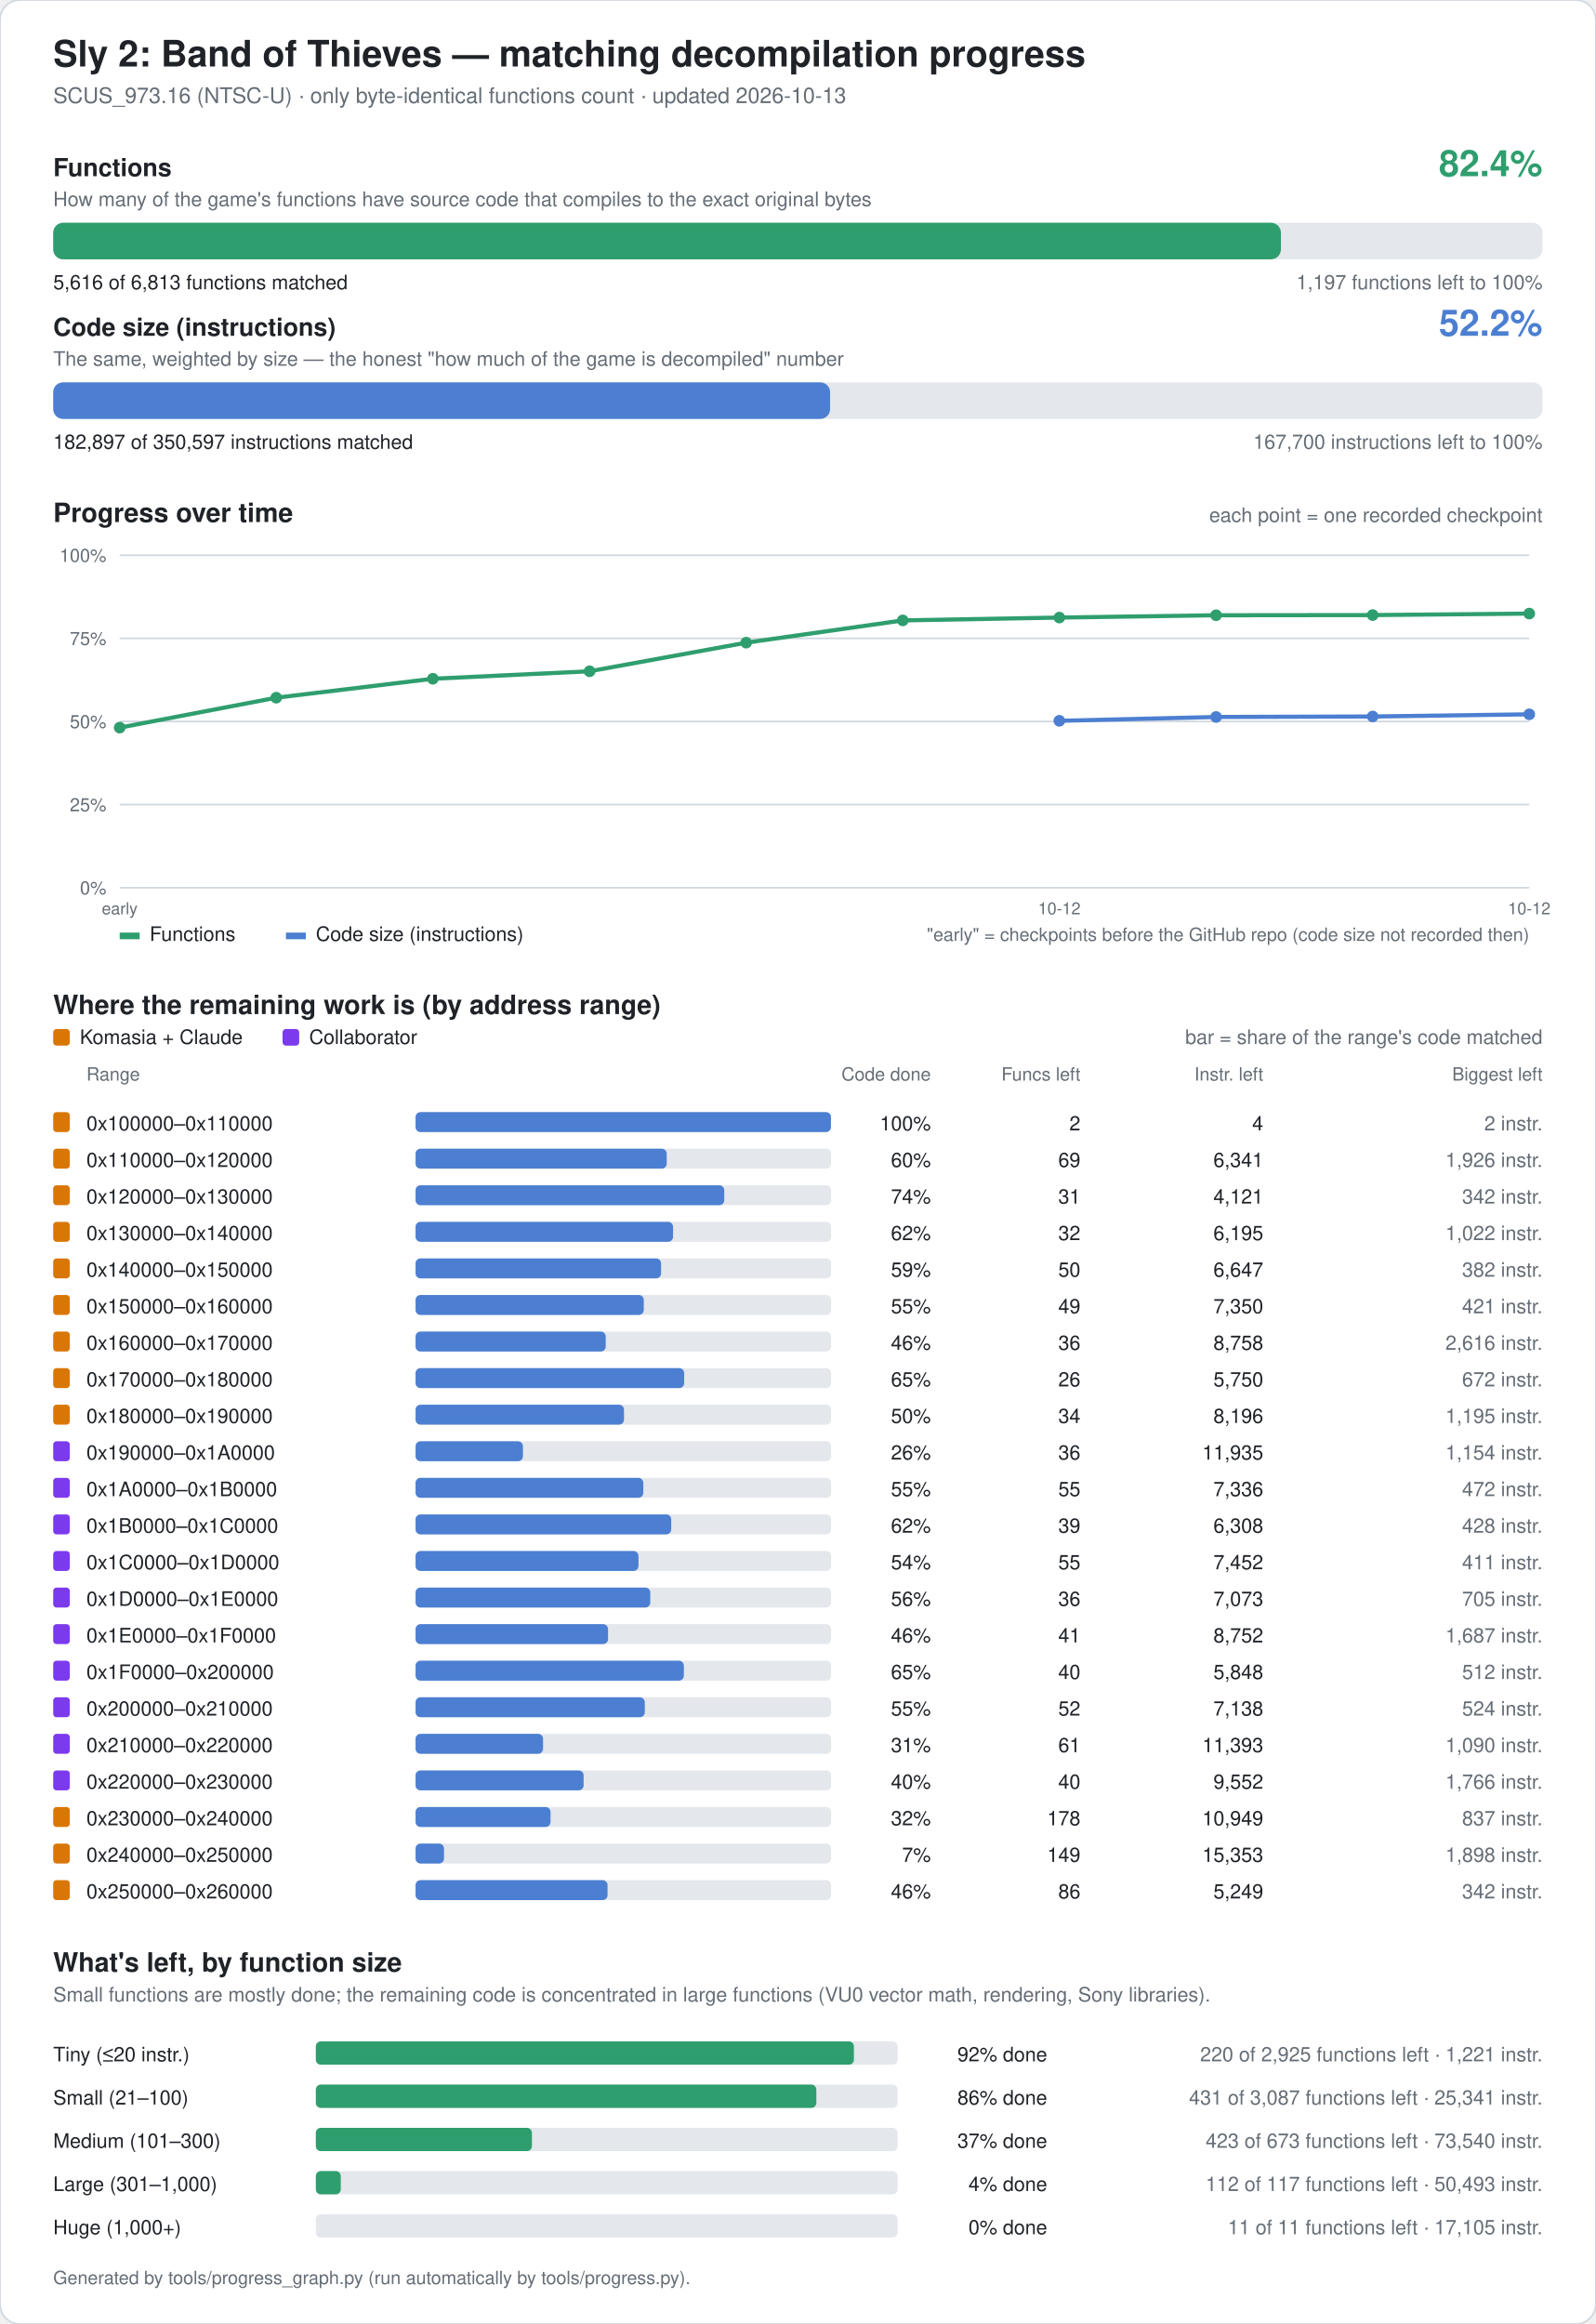
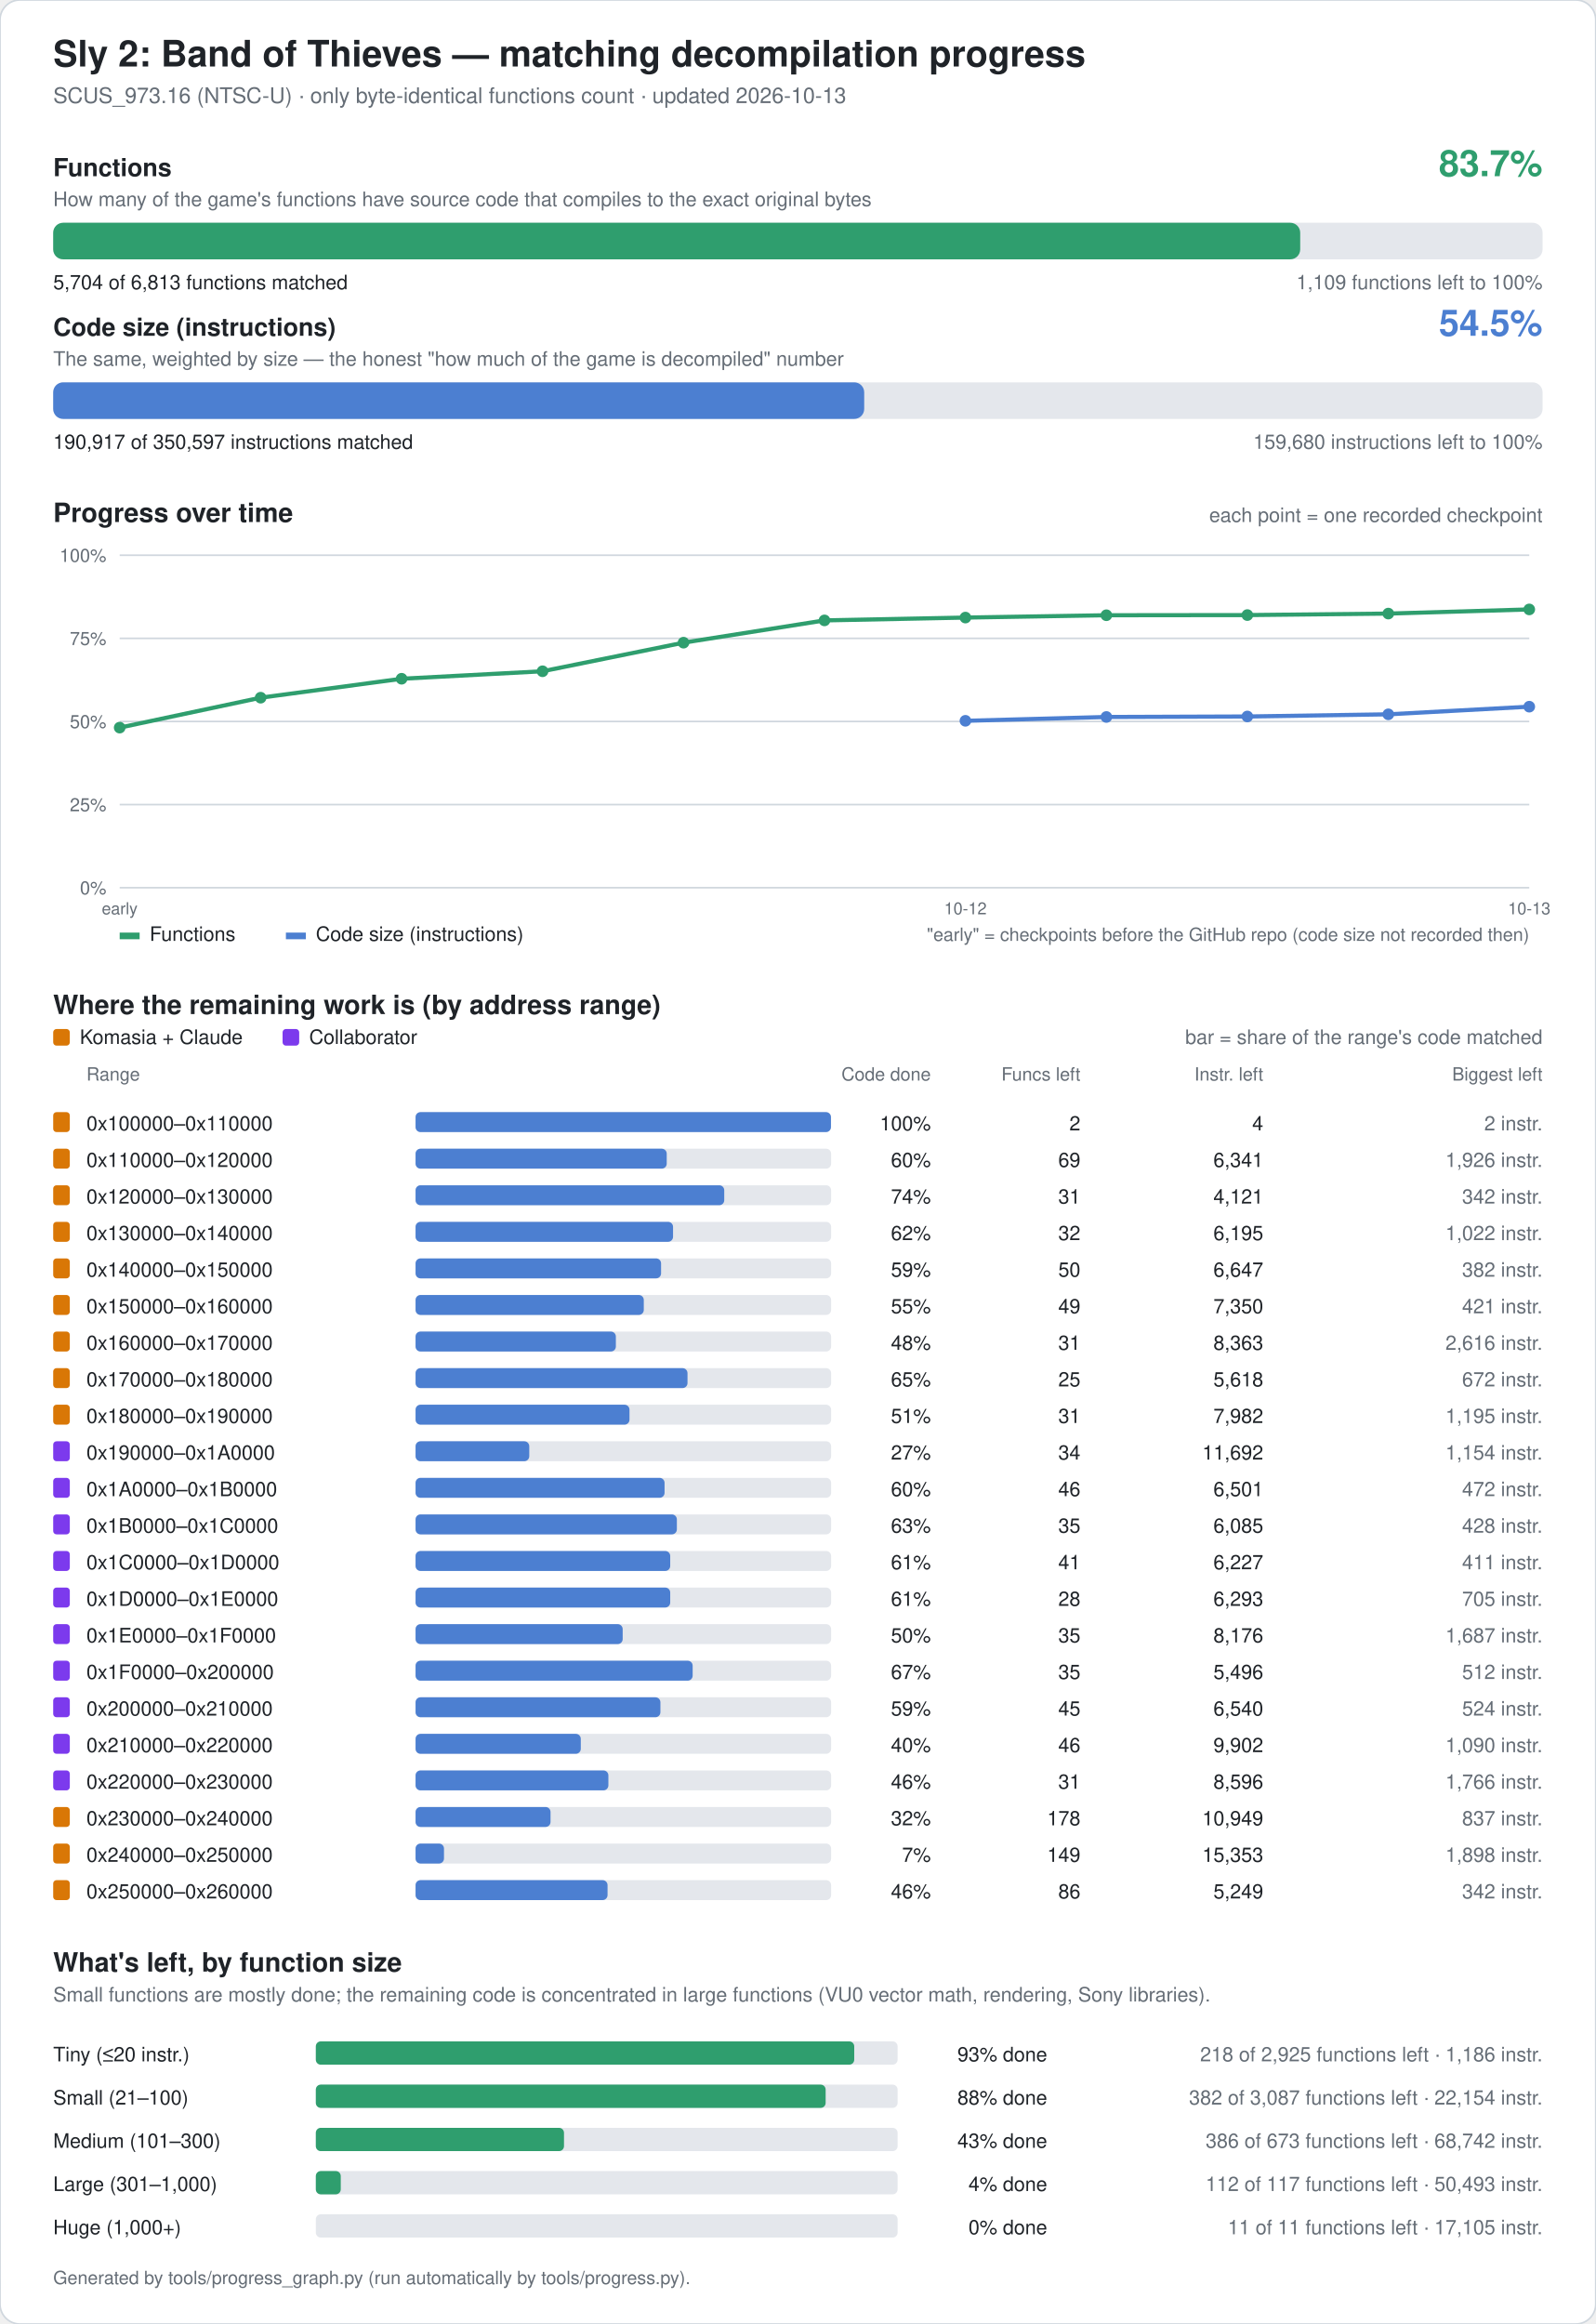
<svg xmlns="http://www.w3.org/2000/svg" width="960" height="1398" viewBox="0 0 960 1398" font-family="-apple-system,BlinkMacSystemFont,Segoe UI,Helvetica,Arial,sans-serif">
  <rect width="960" height="1398" rx="12" fill="#ffffff" stroke="#d0d7de" />
  <text x="32.0" y="40.0" font-size="22" fill="#1f2328" text-anchor="start" font-weight="bold">Sly 2: Band of Thieves — matching decompilation progress</text>
  <text x="32.0" y="62.0" font-size="13" fill="#656d76" text-anchor="start" font-weight="normal">SCUS_973.16 (NTSC-U) · only byte-identical functions count · updated 2026-10-13</text>
  <text x="32.0" y="106.0" font-size="15" fill="#1f2328" text-anchor="start" font-weight="bold">Functions</text>
-   <text x="928.0" y="106.0" font-size="22" fill="#2f9e6e" text-anchor="end" font-weight="bold">82.4%</text>
+   <text x="928.0" y="106.0" font-size="22" fill="#2f9e6e" text-anchor="end" font-weight="bold">83.7%</text>
  <text x="32.0" y="124.0" font-size="12" fill="#656d76" text-anchor="start" font-weight="normal">How many of the game's functions have source code that compiles to the exact original bytes</text>
  <rect x="32" y="134" width="896" height="22" rx="6" fill="#e4e7ec" />
-   <rect x="32" y="134" width="738.6" height="22" rx="6" fill="#2f9e6e" />
-   <text x="32.0" y="174.0" font-size="12" fill="#1f2328" text-anchor="start" font-weight="normal">5,616 of 6,813 functions matched</text>
-   <text x="928.0" y="174.0" font-size="12" fill="#656d76" text-anchor="end" font-weight="normal">1,197 functions left to 100%</text>
+   <rect x="32" y="134" width="750.2" height="22" rx="6" fill="#2f9e6e" />
+   <text x="32.0" y="174.0" font-size="12" fill="#1f2328" text-anchor="start" font-weight="normal">5,704 of 6,813 functions matched</text>
+   <text x="928.0" y="174.0" font-size="12" fill="#656d76" text-anchor="end" font-weight="normal">1,109 functions left to 100%</text>
  <text x="32.0" y="202.0" font-size="15" fill="#1f2328" text-anchor="start" font-weight="bold">Code size (instructions)</text>
-   <text x="928.0" y="202.0" font-size="22" fill="#4c7fd1" text-anchor="end" font-weight="bold">52.2%</text>
+   <text x="928.0" y="202.0" font-size="22" fill="#4c7fd1" text-anchor="end" font-weight="bold">54.5%</text>
  <text x="32.0" y="220.0" font-size="12" fill="#656d76" text-anchor="start" font-weight="normal">The same, weighted by size — the honest "how much of the game is decompiled" number</text>
  <rect x="32" y="230" width="896" height="22" rx="6" fill="#e4e7ec" />
-   <rect x="32" y="230" width="467.4" height="22" rx="6" fill="#4c7fd1" />
-   <text x="32.0" y="270.0" font-size="12" fill="#1f2328" text-anchor="start" font-weight="normal">182,897 of 350,597 instructions matched</text>
-   <text x="928.0" y="270.0" font-size="12" fill="#656d76" text-anchor="end" font-weight="normal">167,700 instructions left to 100%</text>
+   <rect x="32" y="230" width="487.9" height="22" rx="6" fill="#4c7fd1" />
+   <text x="32.0" y="270.0" font-size="12" fill="#1f2328" text-anchor="start" font-weight="normal">190,917 of 350,597 instructions matched</text>
+   <text x="928.0" y="270.0" font-size="12" fill="#656d76" text-anchor="end" font-weight="normal">159,680 instructions left to 100%</text>
  <text x="32.0" y="314.0" font-size="16" fill="#1f2328" text-anchor="start" font-weight="bold">Progress over time</text>
  <text x="928.0" y="314.0" font-size="12" fill="#656d76" text-anchor="end" font-weight="normal">each point = one recorded checkpoint</text>
  <line x1="72" y1="534.0" x2="920" y2="534.0" stroke="#d0d7de" stroke-width="1" />
  <text x="64.0" y="538.0" font-size="11" fill="#656d76" text-anchor="end" font-weight="normal">0%</text>
  <line x1="72" y1="484.0" x2="920" y2="484.0" stroke="#d0d7de" stroke-width="1" />
  <text x="64.0" y="488.0" font-size="11" fill="#656d76" text-anchor="end" font-weight="normal">25%</text>
  <line x1="72" y1="434.0" x2="920" y2="434.0" stroke="#d0d7de" stroke-width="1" />
  <text x="64.0" y="438.0" font-size="11" fill="#656d76" text-anchor="end" font-weight="normal">50%</text>
  <line x1="72" y1="384.0" x2="920" y2="384.0" stroke="#d0d7de" stroke-width="1" />
  <text x="64.0" y="388.0" font-size="11" fill="#656d76" text-anchor="end" font-weight="normal">75%</text>
  <line x1="72" y1="334.0" x2="920" y2="334.0" stroke="#d0d7de" stroke-width="1" />
  <text x="64.0" y="338.0" font-size="11" fill="#656d76" text-anchor="end" font-weight="normal">100%</text>
-   <polyline fill="none" stroke="#2f9e6e" stroke-width="2.5" stroke-linejoin="round" points="72.0,437.7 166.2,419.7 260.4,408.3 354.7,403.8 448.9,386.6 543.1,373.2 637.3,371.5 731.6,370.1 825.8,370.0 920.0,369.1" />
+   <polyline fill="none" stroke="#2f9e6e" stroke-width="2.5" stroke-linejoin="round" points="72.0,437.7 156.8,419.7 241.6,408.3 326.4,403.8 411.2,386.6 496.0,373.2 580.8,371.5 665.6,370.1 750.4,370.0 835.2,369.1 920.0,366.6" />
  <circle cx="72.0" cy="437.7" r="3.5" fill="#2f9e6e" />
-   <circle cx="166.2" cy="419.7" r="3.5" fill="#2f9e6e" />
-   <circle cx="260.4" cy="408.3" r="3.5" fill="#2f9e6e" />
-   <circle cx="354.7" cy="403.8" r="3.5" fill="#2f9e6e" />
-   <circle cx="448.9" cy="386.6" r="3.5" fill="#2f9e6e" />
-   <circle cx="543.1" cy="373.2" r="3.5" fill="#2f9e6e" />
-   <circle cx="637.3" cy="371.5" r="3.5" fill="#2f9e6e" />
-   <circle cx="731.6" cy="370.1" r="3.5" fill="#2f9e6e" />
-   <circle cx="825.8" cy="370.0" r="3.5" fill="#2f9e6e" />
-   <circle cx="920.0" cy="369.1" r="3.5" fill="#2f9e6e" />
-   <polyline fill="none" stroke="#4c7fd1" stroke-width="2.5" stroke-linejoin="round" points="637.3,433.6 731.6,431.3 825.8,431.0 920.0,429.7" />
-   <circle cx="637.3" cy="433.6" r="3.5" fill="#4c7fd1" />
-   <circle cx="731.6" cy="431.3" r="3.5" fill="#4c7fd1" />
-   <circle cx="825.8" cy="431.0" r="3.5" fill="#4c7fd1" />
-   <circle cx="920.0" cy="429.7" r="3.5" fill="#4c7fd1" />
+   <circle cx="156.8" cy="419.7" r="3.5" fill="#2f9e6e" />
+   <circle cx="241.6" cy="408.3" r="3.5" fill="#2f9e6e" />
+   <circle cx="326.4" cy="403.8" r="3.5" fill="#2f9e6e" />
+   <circle cx="411.2" cy="386.6" r="3.5" fill="#2f9e6e" />
+   <circle cx="496.0" cy="373.2" r="3.5" fill="#2f9e6e" />
+   <circle cx="580.8" cy="371.5" r="3.5" fill="#2f9e6e" />
+   <circle cx="665.6" cy="370.1" r="3.5" fill="#2f9e6e" />
+   <circle cx="750.4" cy="370.0" r="3.5" fill="#2f9e6e" />
+   <circle cx="835.2" cy="369.1" r="3.5" fill="#2f9e6e" />
+   <circle cx="920.0" cy="366.6" r="3.5" fill="#2f9e6e" />
+   <polyline fill="none" stroke="#4c7fd1" stroke-width="2.5" stroke-linejoin="round" points="580.8,433.6 665.6,431.3 750.4,431.0 835.2,429.7 920.0,425.1" />
+   <circle cx="580.8" cy="433.6" r="3.5" fill="#4c7fd1" />
+   <circle cx="665.6" cy="431.3" r="3.5" fill="#4c7fd1" />
+   <circle cx="750.4" cy="431.0" r="3.5" fill="#4c7fd1" />
+   <circle cx="835.2" cy="429.7" r="3.5" fill="#4c7fd1" />
+   <circle cx="920.0" cy="425.1" r="3.5" fill="#4c7fd1" />
  <text x="72.0" y="550.0" font-size="10" fill="#656d76" text-anchor="middle" font-weight="normal">early</text>
-   <text x="637.3" y="550.0" font-size="10" fill="#656d76" text-anchor="middle" font-weight="normal">10-12</text>
-   <text x="920.0" y="550.0" font-size="10" fill="#656d76" text-anchor="middle" font-weight="normal">10-12</text>
+   <text x="580.8" y="550.0" font-size="10" fill="#656d76" text-anchor="middle" font-weight="normal">10-12</text>
+   <text x="920.0" y="550.0" font-size="10" fill="#656d76" text-anchor="middle" font-weight="normal">10-13</text>
  <rect x="72" y="561" width="12" height="4" fill="#2f9e6e" />
  <text x="90.0" y="566.0" font-size="12" fill="#1f2328" text-anchor="start" font-weight="normal">Functions</text>
  <rect x="172" y="561" width="12" height="4" fill="#4c7fd1" />
  <text x="190.0" y="566.0" font-size="12" fill="#1f2328" text-anchor="start" font-weight="normal">Code size (instructions)</text>
  <text x="920.0" y="566.0" font-size="11" fill="#656d76" text-anchor="end" font-weight="normal">"early" = checkpoints before the GitHub repo (code size not recorded then)</text>
  <text x="32.0" y="610.0" font-size="16" fill="#1f2328" text-anchor="start" font-weight="bold">Where the remaining work is (by address range)</text>
  <rect x="32" y="619" width="10" height="10" rx="2" fill="#d97706" />
  <text x="48.0" y="628.0" font-size="12" fill="#1f2328" text-anchor="start" font-weight="normal">Komasia + Claude</text>
  <rect x="170" y="619" width="10" height="10" rx="2" fill="#7c3aed" />
  <text x="186.0" y="628.0" font-size="12" fill="#1f2328" text-anchor="start" font-weight="normal">Collaborator</text>
  <text x="928.0" y="628.0" font-size="12" fill="#656d76" text-anchor="end" font-weight="normal">bar = share of the range's code matched</text>
  <text x="52.0" y="650.0" font-size="11" fill="#656d76" text-anchor="start" font-weight="normal">Range</text>
  <text x="560.0" y="650.0" font-size="11" fill="#656d76" text-anchor="end" font-weight="normal">Code done</text>
  <text x="650.0" y="650.0" font-size="11" fill="#656d76" text-anchor="end" font-weight="normal">Funcs left</text>
  <text x="760.0" y="650.0" font-size="11" fill="#656d76" text-anchor="end" font-weight="normal">Instr. left</text>
  <text x="928.0" y="650.0" font-size="11" fill="#656d76" text-anchor="end" font-weight="normal">Biggest left</text>
  <rect x="32" y="669" width="10" height="12" rx="2" fill="#d97706" />
  <text x="52.0" y="680.0" font-size="12" fill="#1f2328" text-anchor="start" font-weight="normal">0x100000–0x110000</text>
  <rect x="250" y="669" width="250" height="12" rx="3" fill="#e4e7ec" />
  <rect x="250" y="669" width="249.9" height="12" rx="3" fill="#4c7fd1" />
  <text x="560.0" y="680.0" font-size="12" fill="#1f2328" text-anchor="end" font-weight="normal">100%</text>
  <text x="650.0" y="680.0" font-size="12" fill="#1f2328" text-anchor="end" font-weight="normal">2</text>
  <text x="760.0" y="680.0" font-size="12" fill="#1f2328" text-anchor="end" font-weight="normal">4</text>
  <text x="928.0" y="680.0" font-size="12" fill="#656d76" text-anchor="end" font-weight="normal">2 instr.</text>
  <rect x="32" y="691" width="10" height="12" rx="2" fill="#d97706" />
  <text x="52.0" y="702.0" font-size="12" fill="#1f2328" text-anchor="start" font-weight="normal">0x110000–0x120000</text>
  <rect x="250" y="691" width="250" height="12" rx="3" fill="#e4e7ec" />
  <rect x="250" y="691" width="151.1" height="12" rx="3" fill="#4c7fd1" />
  <text x="560.0" y="702.0" font-size="12" fill="#1f2328" text-anchor="end" font-weight="normal">60%</text>
  <text x="650.0" y="702.0" font-size="12" fill="#1f2328" text-anchor="end" font-weight="normal">69</text>
  <text x="760.0" y="702.0" font-size="12" fill="#1f2328" text-anchor="end" font-weight="normal">6,341</text>
  <text x="928.0" y="702.0" font-size="12" fill="#656d76" text-anchor="end" font-weight="normal">1,926 instr.</text>
  <rect x="32" y="713" width="10" height="12" rx="2" fill="#d97706" />
  <text x="52.0" y="724.0" font-size="12" fill="#1f2328" text-anchor="start" font-weight="normal">0x120000–0x130000</text>
  <rect x="250" y="713" width="250" height="12" rx="3" fill="#e4e7ec" />
  <rect x="250" y="713" width="185.7" height="12" rx="3" fill="#4c7fd1" />
  <text x="560.0" y="724.0" font-size="12" fill="#1f2328" text-anchor="end" font-weight="normal">74%</text>
  <text x="650.0" y="724.0" font-size="12" fill="#1f2328" text-anchor="end" font-weight="normal">31</text>
  <text x="760.0" y="724.0" font-size="12" fill="#1f2328" text-anchor="end" font-weight="normal">4,121</text>
  <text x="928.0" y="724.0" font-size="12" fill="#656d76" text-anchor="end" font-weight="normal">342 instr.</text>
  <rect x="32" y="735" width="10" height="12" rx="2" fill="#d97706" />
  <text x="52.0" y="746.0" font-size="12" fill="#1f2328" text-anchor="start" font-weight="normal">0x130000–0x140000</text>
  <rect x="250" y="735" width="250" height="12" rx="3" fill="#e4e7ec" />
  <rect x="250" y="735" width="154.9" height="12" rx="3" fill="#4c7fd1" />
  <text x="560.0" y="746.0" font-size="12" fill="#1f2328" text-anchor="end" font-weight="normal">62%</text>
  <text x="650.0" y="746.0" font-size="12" fill="#1f2328" text-anchor="end" font-weight="normal">32</text>
  <text x="760.0" y="746.0" font-size="12" fill="#1f2328" text-anchor="end" font-weight="normal">6,195</text>
  <text x="928.0" y="746.0" font-size="12" fill="#656d76" text-anchor="end" font-weight="normal">1,022 instr.</text>
  <rect x="32" y="757" width="10" height="12" rx="2" fill="#d97706" />
  <text x="52.0" y="768.0" font-size="12" fill="#1f2328" text-anchor="start" font-weight="normal">0x140000–0x150000</text>
  <rect x="250" y="757" width="250" height="12" rx="3" fill="#e4e7ec" />
  <rect x="250" y="757" width="147.7" height="12" rx="3" fill="#4c7fd1" />
  <text x="560.0" y="768.0" font-size="12" fill="#1f2328" text-anchor="end" font-weight="normal">59%</text>
  <text x="650.0" y="768.0" font-size="12" fill="#1f2328" text-anchor="end" font-weight="normal">50</text>
  <text x="760.0" y="768.0" font-size="12" fill="#1f2328" text-anchor="end" font-weight="normal">6,647</text>
  <text x="928.0" y="768.0" font-size="12" fill="#656d76" text-anchor="end" font-weight="normal">382 instr.</text>
  <rect x="32" y="779" width="10" height="12" rx="2" fill="#d97706" />
  <text x="52.0" y="790.0" font-size="12" fill="#1f2328" text-anchor="start" font-weight="normal">0x150000–0x160000</text>
  <rect x="250" y="779" width="250" height="12" rx="3" fill="#e4e7ec" />
  <rect x="250" y="779" width="137.3" height="12" rx="3" fill="#4c7fd1" />
  <text x="560.0" y="790.0" font-size="12" fill="#1f2328" text-anchor="end" font-weight="normal">55%</text>
  <text x="650.0" y="790.0" font-size="12" fill="#1f2328" text-anchor="end" font-weight="normal">49</text>
  <text x="760.0" y="790.0" font-size="12" fill="#1f2328" text-anchor="end" font-weight="normal">7,350</text>
  <text x="928.0" y="790.0" font-size="12" fill="#656d76" text-anchor="end" font-weight="normal">421 instr.</text>
  <rect x="32" y="801" width="10" height="12" rx="2" fill="#d97706" />
  <text x="52.0" y="812.0" font-size="12" fill="#1f2328" text-anchor="start" font-weight="normal">0x160000–0x170000</text>
  <rect x="250" y="801" width="250" height="12" rx="3" fill="#e4e7ec" />
-   <rect x="250" y="801" width="114.4" height="12" rx="3" fill="#4c7fd1" />
-   <text x="560.0" y="812.0" font-size="12" fill="#1f2328" text-anchor="end" font-weight="normal">46%</text>
-   <text x="650.0" y="812.0" font-size="12" fill="#1f2328" text-anchor="end" font-weight="normal">36</text>
-   <text x="760.0" y="812.0" font-size="12" fill="#1f2328" text-anchor="end" font-weight="normal">8,758</text>
+   <rect x="250" y="801" width="120.5" height="12" rx="3" fill="#4c7fd1" />
+   <text x="560.0" y="812.0" font-size="12" fill="#1f2328" text-anchor="end" font-weight="normal">48%</text>
+   <text x="650.0" y="812.0" font-size="12" fill="#1f2328" text-anchor="end" font-weight="normal">31</text>
+   <text x="760.0" y="812.0" font-size="12" fill="#1f2328" text-anchor="end" font-weight="normal">8,363</text>
  <text x="928.0" y="812.0" font-size="12" fill="#656d76" text-anchor="end" font-weight="normal">2,616 instr.</text>
  <rect x="32" y="823" width="10" height="12" rx="2" fill="#d97706" />
  <text x="52.0" y="834.0" font-size="12" fill="#1f2328" text-anchor="start" font-weight="normal">0x170000–0x180000</text>
  <rect x="250" y="823" width="250" height="12" rx="3" fill="#e4e7ec" />
-   <rect x="250" y="823" width="161.6" height="12" rx="3" fill="#4c7fd1" />
+   <rect x="250" y="823" width="163.6" height="12" rx="3" fill="#4c7fd1" />
  <text x="560.0" y="834.0" font-size="12" fill="#1f2328" text-anchor="end" font-weight="normal">65%</text>
-   <text x="650.0" y="834.0" font-size="12" fill="#1f2328" text-anchor="end" font-weight="normal">26</text>
-   <text x="760.0" y="834.0" font-size="12" fill="#1f2328" text-anchor="end" font-weight="normal">5,750</text>
+   <text x="650.0" y="834.0" font-size="12" fill="#1f2328" text-anchor="end" font-weight="normal">25</text>
+   <text x="760.0" y="834.0" font-size="12" fill="#1f2328" text-anchor="end" font-weight="normal">5,618</text>
  <text x="928.0" y="834.0" font-size="12" fill="#656d76" text-anchor="end" font-weight="normal">672 instr.</text>
  <rect x="32" y="845" width="10" height="12" rx="2" fill="#d97706" />
  <text x="52.0" y="856.0" font-size="12" fill="#1f2328" text-anchor="start" font-weight="normal">0x180000–0x190000</text>
  <rect x="250" y="845" width="250" height="12" rx="3" fill="#e4e7ec" />
-   <rect x="250" y="845" width="125.4" height="12" rx="3" fill="#4c7fd1" />
-   <text x="560.0" y="856.0" font-size="12" fill="#1f2328" text-anchor="end" font-weight="normal">50%</text>
-   <text x="650.0" y="856.0" font-size="12" fill="#1f2328" text-anchor="end" font-weight="normal">34</text>
-   <text x="760.0" y="856.0" font-size="12" fill="#1f2328" text-anchor="end" font-weight="normal">8,196</text>
+   <rect x="250" y="845" width="128.7" height="12" rx="3" fill="#4c7fd1" />
+   <text x="560.0" y="856.0" font-size="12" fill="#1f2328" text-anchor="end" font-weight="normal">51%</text>
+   <text x="650.0" y="856.0" font-size="12" fill="#1f2328" text-anchor="end" font-weight="normal">31</text>
+   <text x="760.0" y="856.0" font-size="12" fill="#1f2328" text-anchor="end" font-weight="normal">7,982</text>
  <text x="928.0" y="856.0" font-size="12" fill="#656d76" text-anchor="end" font-weight="normal">1,195 instr.</text>
  <rect x="32" y="867" width="10" height="12" rx="2" fill="#7c3aed" />
  <text x="52.0" y="878.0" font-size="12" fill="#1f2328" text-anchor="start" font-weight="normal">0x190000–0x1A0000</text>
  <rect x="250" y="867" width="250" height="12" rx="3" fill="#e4e7ec" />
-   <rect x="250" y="867" width="64.6" height="12" rx="3" fill="#4c7fd1" />
-   <text x="560.0" y="878.0" font-size="12" fill="#1f2328" text-anchor="end" font-weight="normal">26%</text>
-   <text x="650.0" y="878.0" font-size="12" fill="#1f2328" text-anchor="end" font-weight="normal">36</text>
-   <text x="760.0" y="878.0" font-size="12" fill="#1f2328" text-anchor="end" font-weight="normal">11,935</text>
+   <rect x="250" y="867" width="68.4" height="12" rx="3" fill="#4c7fd1" />
+   <text x="560.0" y="878.0" font-size="12" fill="#1f2328" text-anchor="end" font-weight="normal">27%</text>
+   <text x="650.0" y="878.0" font-size="12" fill="#1f2328" text-anchor="end" font-weight="normal">34</text>
+   <text x="760.0" y="878.0" font-size="12" fill="#1f2328" text-anchor="end" font-weight="normal">11,692</text>
  <text x="928.0" y="878.0" font-size="12" fill="#656d76" text-anchor="end" font-weight="normal">1,154 instr.</text>
  <rect x="32" y="889" width="10" height="12" rx="2" fill="#7c3aed" />
  <text x="52.0" y="900.0" font-size="12" fill="#1f2328" text-anchor="start" font-weight="normal">0x1A0000–0x1B0000</text>
  <rect x="250" y="889" width="250" height="12" rx="3" fill="#e4e7ec" />
-   <rect x="250" y="889" width="137.0" height="12" rx="3" fill="#4c7fd1" />
-   <text x="560.0" y="900.0" font-size="12" fill="#1f2328" text-anchor="end" font-weight="normal">55%</text>
-   <text x="650.0" y="900.0" font-size="12" fill="#1f2328" text-anchor="end" font-weight="normal">55</text>
-   <text x="760.0" y="900.0" font-size="12" fill="#1f2328" text-anchor="end" font-weight="normal">7,336</text>
+   <rect x="250" y="889" width="149.8" height="12" rx="3" fill="#4c7fd1" />
+   <text x="560.0" y="900.0" font-size="12" fill="#1f2328" text-anchor="end" font-weight="normal">60%</text>
+   <text x="650.0" y="900.0" font-size="12" fill="#1f2328" text-anchor="end" font-weight="normal">46</text>
+   <text x="760.0" y="900.0" font-size="12" fill="#1f2328" text-anchor="end" font-weight="normal">6,501</text>
  <text x="928.0" y="900.0" font-size="12" fill="#656d76" text-anchor="end" font-weight="normal">472 instr.</text>
  <rect x="32" y="911" width="10" height="12" rx="2" fill="#7c3aed" />
  <text x="52.0" y="922.0" font-size="12" fill="#1f2328" text-anchor="start" font-weight="normal">0x1B0000–0x1C0000</text>
  <rect x="250" y="911" width="250" height="12" rx="3" fill="#e4e7ec" />
-   <rect x="250" y="911" width="153.8" height="12" rx="3" fill="#4c7fd1" />
-   <text x="560.0" y="922.0" font-size="12" fill="#1f2328" text-anchor="end" font-weight="normal">62%</text>
-   <text x="650.0" y="922.0" font-size="12" fill="#1f2328" text-anchor="end" font-weight="normal">39</text>
-   <text x="760.0" y="922.0" font-size="12" fill="#1f2328" text-anchor="end" font-weight="normal">6,308</text>
+   <rect x="250" y="911" width="157.2" height="12" rx="3" fill="#4c7fd1" />
+   <text x="560.0" y="922.0" font-size="12" fill="#1f2328" text-anchor="end" font-weight="normal">63%</text>
+   <text x="650.0" y="922.0" font-size="12" fill="#1f2328" text-anchor="end" font-weight="normal">35</text>
+   <text x="760.0" y="922.0" font-size="12" fill="#1f2328" text-anchor="end" font-weight="normal">6,085</text>
  <text x="928.0" y="922.0" font-size="12" fill="#656d76" text-anchor="end" font-weight="normal">428 instr.</text>
  <rect x="32" y="933" width="10" height="12" rx="2" fill="#7c3aed" />
  <text x="52.0" y="944.0" font-size="12" fill="#1f2328" text-anchor="start" font-weight="normal">0x1C0000–0x1D0000</text>
  <rect x="250" y="933" width="250" height="12" rx="3" fill="#e4e7ec" />
-   <rect x="250" y="933" width="134.1" height="12" rx="3" fill="#4c7fd1" />
-   <text x="560.0" y="944.0" font-size="12" fill="#1f2328" text-anchor="end" font-weight="normal">54%</text>
-   <text x="650.0" y="944.0" font-size="12" fill="#1f2328" text-anchor="end" font-weight="normal">55</text>
-   <text x="760.0" y="944.0" font-size="12" fill="#1f2328" text-anchor="end" font-weight="normal">7,452</text>
+   <rect x="250" y="933" width="153.2" height="12" rx="3" fill="#4c7fd1" />
+   <text x="560.0" y="944.0" font-size="12" fill="#1f2328" text-anchor="end" font-weight="normal">61%</text>
+   <text x="650.0" y="944.0" font-size="12" fill="#1f2328" text-anchor="end" font-weight="normal">41</text>
+   <text x="760.0" y="944.0" font-size="12" fill="#1f2328" text-anchor="end" font-weight="normal">6,227</text>
  <text x="928.0" y="944.0" font-size="12" fill="#656d76" text-anchor="end" font-weight="normal">411 instr.</text>
  <rect x="32" y="955" width="10" height="12" rx="2" fill="#7c3aed" />
  <text x="52.0" y="966.0" font-size="12" fill="#1f2328" text-anchor="start" font-weight="normal">0x1D0000–0x1E0000</text>
  <rect x="250" y="955" width="250" height="12" rx="3" fill="#e4e7ec" />
-   <rect x="250" y="955" width="141.2" height="12" rx="3" fill="#4c7fd1" />
-   <text x="560.0" y="966.0" font-size="12" fill="#1f2328" text-anchor="end" font-weight="normal">56%</text>
-   <text x="650.0" y="966.0" font-size="12" fill="#1f2328" text-anchor="end" font-weight="normal">36</text>
-   <text x="760.0" y="966.0" font-size="12" fill="#1f2328" text-anchor="end" font-weight="normal">7,073</text>
+   <rect x="250" y="955" width="153.2" height="12" rx="3" fill="#4c7fd1" />
+   <text x="560.0" y="966.0" font-size="12" fill="#1f2328" text-anchor="end" font-weight="normal">61%</text>
+   <text x="650.0" y="966.0" font-size="12" fill="#1f2328" text-anchor="end" font-weight="normal">28</text>
+   <text x="760.0" y="966.0" font-size="12" fill="#1f2328" text-anchor="end" font-weight="normal">6,293</text>
  <text x="928.0" y="966.0" font-size="12" fill="#656d76" text-anchor="end" font-weight="normal">705 instr.</text>
  <rect x="32" y="977" width="10" height="12" rx="2" fill="#7c3aed" />
  <text x="52.0" y="988.0" font-size="12" fill="#1f2328" text-anchor="start" font-weight="normal">0x1E0000–0x1F0000</text>
  <rect x="250" y="977" width="250" height="12" rx="3" fill="#e4e7ec" />
-   <rect x="250" y="977" width="115.8" height="12" rx="3" fill="#4c7fd1" />
-   <text x="560.0" y="988.0" font-size="12" fill="#1f2328" text-anchor="end" font-weight="normal">46%</text>
-   <text x="650.0" y="988.0" font-size="12" fill="#1f2328" text-anchor="end" font-weight="normal">41</text>
-   <text x="760.0" y="988.0" font-size="12" fill="#1f2328" text-anchor="end" font-weight="normal">8,752</text>
+   <rect x="250" y="977" width="124.6" height="12" rx="3" fill="#4c7fd1" />
+   <text x="560.0" y="988.0" font-size="12" fill="#1f2328" text-anchor="end" font-weight="normal">50%</text>
+   <text x="650.0" y="988.0" font-size="12" fill="#1f2328" text-anchor="end" font-weight="normal">35</text>
+   <text x="760.0" y="988.0" font-size="12" fill="#1f2328" text-anchor="end" font-weight="normal">8,176</text>
  <text x="928.0" y="988.0" font-size="12" fill="#656d76" text-anchor="end" font-weight="normal">1,687 instr.</text>
  <rect x="32" y="999" width="10" height="12" rx="2" fill="#7c3aed" />
  <text x="52.0" y="1010.0" font-size="12" fill="#1f2328" text-anchor="start" font-weight="normal">0x1F0000–0x200000</text>
  <rect x="250" y="999" width="250" height="12" rx="3" fill="#e4e7ec" />
-   <rect x="250" y="999" width="161.4" height="12" rx="3" fill="#4c7fd1" />
-   <text x="560.0" y="1010.0" font-size="12" fill="#1f2328" text-anchor="end" font-weight="normal">65%</text>
-   <text x="650.0" y="1010.0" font-size="12" fill="#1f2328" text-anchor="end" font-weight="normal">40</text>
-   <text x="760.0" y="1010.0" font-size="12" fill="#1f2328" text-anchor="end" font-weight="normal">5,848</text>
+   <rect x="250" y="999" width="166.7" height="12" rx="3" fill="#4c7fd1" />
+   <text x="560.0" y="1010.0" font-size="12" fill="#1f2328" text-anchor="end" font-weight="normal">67%</text>
+   <text x="650.0" y="1010.0" font-size="12" fill="#1f2328" text-anchor="end" font-weight="normal">35</text>
+   <text x="760.0" y="1010.0" font-size="12" fill="#1f2328" text-anchor="end" font-weight="normal">5,496</text>
  <text x="928.0" y="1010.0" font-size="12" fill="#656d76" text-anchor="end" font-weight="normal">512 instr.</text>
  <rect x="32" y="1021" width="10" height="12" rx="2" fill="#7c3aed" />
  <text x="52.0" y="1032.0" font-size="12" fill="#1f2328" text-anchor="start" font-weight="normal">0x200000–0x210000</text>
  <rect x="250" y="1021" width="250" height="12" rx="3" fill="#e4e7ec" />
-   <rect x="250" y="1021" width="137.9" height="12" rx="3" fill="#4c7fd1" />
-   <text x="560.0" y="1032.0" font-size="12" fill="#1f2328" text-anchor="end" font-weight="normal">55%</text>
-   <text x="650.0" y="1032.0" font-size="12" fill="#1f2328" text-anchor="end" font-weight="normal">52</text>
-   <text x="760.0" y="1032.0" font-size="12" fill="#1f2328" text-anchor="end" font-weight="normal">7,138</text>
+   <rect x="250" y="1021" width="147.3" height="12" rx="3" fill="#4c7fd1" />
+   <text x="560.0" y="1032.0" font-size="12" fill="#1f2328" text-anchor="end" font-weight="normal">59%</text>
+   <text x="650.0" y="1032.0" font-size="12" fill="#1f2328" text-anchor="end" font-weight="normal">45</text>
+   <text x="760.0" y="1032.0" font-size="12" fill="#1f2328" text-anchor="end" font-weight="normal">6,540</text>
  <text x="928.0" y="1032.0" font-size="12" fill="#656d76" text-anchor="end" font-weight="normal">524 instr.</text>
  <rect x="32" y="1043" width="10" height="12" rx="2" fill="#7c3aed" />
  <text x="52.0" y="1054.0" font-size="12" fill="#1f2328" text-anchor="start" font-weight="normal">0x210000–0x220000</text>
  <rect x="250" y="1043" width="250" height="12" rx="3" fill="#e4e7ec" />
-   <rect x="250" y="1043" width="76.7" height="12" rx="3" fill="#4c7fd1" />
-   <text x="560.0" y="1054.0" font-size="12" fill="#1f2328" text-anchor="end" font-weight="normal">31%</text>
-   <text x="650.0" y="1054.0" font-size="12" fill="#1f2328" text-anchor="end" font-weight="normal">61</text>
-   <text x="760.0" y="1054.0" font-size="12" fill="#1f2328" text-anchor="end" font-weight="normal">11,393</text>
+   <rect x="250" y="1043" width="99.4" height="12" rx="3" fill="#4c7fd1" />
+   <text x="560.0" y="1054.0" font-size="12" fill="#1f2328" text-anchor="end" font-weight="normal">40%</text>
+   <text x="650.0" y="1054.0" font-size="12" fill="#1f2328" text-anchor="end" font-weight="normal">46</text>
+   <text x="760.0" y="1054.0" font-size="12" fill="#1f2328" text-anchor="end" font-weight="normal">9,902</text>
  <text x="928.0" y="1054.0" font-size="12" fill="#656d76" text-anchor="end" font-weight="normal">1,090 instr.</text>
  <rect x="32" y="1065" width="10" height="12" rx="2" fill="#7c3aed" />
  <text x="52.0" y="1076.0" font-size="12" fill="#1f2328" text-anchor="start" font-weight="normal">0x220000–0x230000</text>
  <rect x="250" y="1065" width="250" height="12" rx="3" fill="#e4e7ec" />
-   <rect x="250" y="1065" width="101.1" height="12" rx="3" fill="#4c7fd1" />
-   <text x="560.0" y="1076.0" font-size="12" fill="#1f2328" text-anchor="end" font-weight="normal">40%</text>
-   <text x="650.0" y="1076.0" font-size="12" fill="#1f2328" text-anchor="end" font-weight="normal">40</text>
-   <text x="760.0" y="1076.0" font-size="12" fill="#1f2328" text-anchor="end" font-weight="normal">9,552</text>
+   <rect x="250" y="1065" width="116.0" height="12" rx="3" fill="#4c7fd1" />
+   <text x="560.0" y="1076.0" font-size="12" fill="#1f2328" text-anchor="end" font-weight="normal">46%</text>
+   <text x="650.0" y="1076.0" font-size="12" fill="#1f2328" text-anchor="end" font-weight="normal">31</text>
+   <text x="760.0" y="1076.0" font-size="12" fill="#1f2328" text-anchor="end" font-weight="normal">8,596</text>
  <text x="928.0" y="1076.0" font-size="12" fill="#656d76" text-anchor="end" font-weight="normal">1,766 instr.</text>
  <rect x="32" y="1087" width="10" height="12" rx="2" fill="#d97706" />
  <text x="52.0" y="1098.0" font-size="12" fill="#1f2328" text-anchor="start" font-weight="normal">0x230000–0x240000</text>
  <rect x="250" y="1087" width="250" height="12" rx="3" fill="#e4e7ec" />
  <rect x="250" y="1087" width="81.2" height="12" rx="3" fill="#4c7fd1" />
  <text x="560.0" y="1098.0" font-size="12" fill="#1f2328" text-anchor="end" font-weight="normal">32%</text>
  <text x="650.0" y="1098.0" font-size="12" fill="#1f2328" text-anchor="end" font-weight="normal">178</text>
  <text x="760.0" y="1098.0" font-size="12" fill="#1f2328" text-anchor="end" font-weight="normal">10,949</text>
  <text x="928.0" y="1098.0" font-size="12" fill="#656d76" text-anchor="end" font-weight="normal">837 instr.</text>
  <rect x="32" y="1109" width="10" height="12" rx="2" fill="#d97706" />
  <text x="52.0" y="1120.0" font-size="12" fill="#1f2328" text-anchor="start" font-weight="normal">0x240000–0x250000</text>
  <rect x="250" y="1109" width="250" height="12" rx="3" fill="#e4e7ec" />
  <rect x="250" y="1109" width="17.1" height="12" rx="3" fill="#4c7fd1" />
  <text x="560.0" y="1120.0" font-size="12" fill="#1f2328" text-anchor="end" font-weight="normal">7%</text>
  <text x="650.0" y="1120.0" font-size="12" fill="#1f2328" text-anchor="end" font-weight="normal">149</text>
  <text x="760.0" y="1120.0" font-size="12" fill="#1f2328" text-anchor="end" font-weight="normal">15,353</text>
  <text x="928.0" y="1120.0" font-size="12" fill="#656d76" text-anchor="end" font-weight="normal">1,898 instr.</text>
  <rect x="32" y="1131" width="10" height="12" rx="2" fill="#d97706" />
  <text x="52.0" y="1142.0" font-size="12" fill="#1f2328" text-anchor="start" font-weight="normal">0x250000–0x260000</text>
  <rect x="250" y="1131" width="250" height="12" rx="3" fill="#e4e7ec" />
  <rect x="250" y="1131" width="115.5" height="12" rx="3" fill="#4c7fd1" />
  <text x="560.0" y="1142.0" font-size="12" fill="#1f2328" text-anchor="end" font-weight="normal">46%</text>
  <text x="650.0" y="1142.0" font-size="12" fill="#1f2328" text-anchor="end" font-weight="normal">86</text>
  <text x="760.0" y="1142.0" font-size="12" fill="#1f2328" text-anchor="end" font-weight="normal">5,249</text>
  <text x="928.0" y="1142.0" font-size="12" fill="#656d76" text-anchor="end" font-weight="normal">342 instr.</text>
  <text x="32.0" y="1186.0" font-size="16" fill="#1f2328" text-anchor="start" font-weight="bold">What's left, by function size</text>
  <text x="32.0" y="1204.0" font-size="12" fill="#656d76" text-anchor="start" font-weight="normal">Small functions are mostly done; the remaining code is concentrated in large functions (VU0 vector math, rendering, Sony libraries).</text>
  <text x="32.0" y="1240.0" font-size="12" fill="#1f2328" text-anchor="start" font-weight="normal">Tiny (≤20 instr.)</text>
  <rect x="190" y="1228" width="350" height="14" rx="3" fill="#e4e7ec" />
-   <rect x="190" y="1228" width="323.7" height="14" rx="3" fill="#2f9e6e" />
-   <text x="630.0" y="1240.0" font-size="12" fill="#1f2328" text-anchor="end" font-weight="normal">92% done</text>
-   <text x="928.0" y="1240.0" font-size="12" fill="#656d76" text-anchor="end" font-weight="normal">220 of 2,925 functions left · 1,221 instr.</text>
+   <rect x="190" y="1228" width="323.9" height="14" rx="3" fill="#2f9e6e" />
+   <text x="630.0" y="1240.0" font-size="12" fill="#1f2328" text-anchor="end" font-weight="normal">93% done</text>
+   <text x="928.0" y="1240.0" font-size="12" fill="#656d76" text-anchor="end" font-weight="normal">218 of 2,925 functions left · 1,186 instr.</text>
  <text x="32.0" y="1266.0" font-size="12" fill="#1f2328" text-anchor="start" font-weight="normal">Small (21–100)</text>
  <rect x="190" y="1254" width="350" height="14" rx="3" fill="#e4e7ec" />
-   <rect x="190" y="1254" width="301.1" height="14" rx="3" fill="#2f9e6e" />
-   <text x="630.0" y="1266.0" font-size="12" fill="#1f2328" text-anchor="end" font-weight="normal">86% done</text>
-   <text x="928.0" y="1266.0" font-size="12" fill="#656d76" text-anchor="end" font-weight="normal">431 of 3,087 functions left · 25,341 instr.</text>
+   <rect x="190" y="1254" width="306.7" height="14" rx="3" fill="#2f9e6e" />
+   <text x="630.0" y="1266.0" font-size="12" fill="#1f2328" text-anchor="end" font-weight="normal">88% done</text>
+   <text x="928.0" y="1266.0" font-size="12" fill="#656d76" text-anchor="end" font-weight="normal">382 of 3,087 functions left · 22,154 instr.</text>
  <text x="32.0" y="1292.0" font-size="12" fill="#1f2328" text-anchor="start" font-weight="normal">Medium (101–300)</text>
  <rect x="190" y="1280" width="350" height="14" rx="3" fill="#e4e7ec" />
-   <rect x="190" y="1280" width="130.0" height="14" rx="3" fill="#2f9e6e" />
-   <text x="630.0" y="1292.0" font-size="12" fill="#1f2328" text-anchor="end" font-weight="normal">37% done</text>
-   <text x="928.0" y="1292.0" font-size="12" fill="#656d76" text-anchor="end" font-weight="normal">423 of 673 functions left · 73,540 instr.</text>
+   <rect x="190" y="1280" width="149.3" height="14" rx="3" fill="#2f9e6e" />
+   <text x="630.0" y="1292.0" font-size="12" fill="#1f2328" text-anchor="end" font-weight="normal">43% done</text>
+   <text x="928.0" y="1292.0" font-size="12" fill="#656d76" text-anchor="end" font-weight="normal">386 of 673 functions left · 68,742 instr.</text>
  <text x="32.0" y="1318.0" font-size="12" fill="#1f2328" text-anchor="start" font-weight="normal">Large (301–1,000)</text>
  <rect x="190" y="1306" width="350" height="14" rx="3" fill="#e4e7ec" />
  <rect x="190" y="1306" width="15.0" height="14" rx="3" fill="#2f9e6e" />
  <text x="630.0" y="1318.0" font-size="12" fill="#1f2328" text-anchor="end" font-weight="normal">4% done</text>
  <text x="928.0" y="1318.0" font-size="12" fill="#656d76" text-anchor="end" font-weight="normal">112 of 117 functions left · 50,493 instr.</text>
  <text x="32.0" y="1344.0" font-size="12" fill="#1f2328" text-anchor="start" font-weight="normal">Huge (1,000+)</text>
  <rect x="190" y="1332" width="350" height="14" rx="3" fill="#e4e7ec" />
  <rect x="190" y="1332" width="0.0" height="14" rx="3" fill="#2f9e6e" />
  <text x="630.0" y="1344.0" font-size="12" fill="#1f2328" text-anchor="end" font-weight="normal">0% done</text>
  <text x="928.0" y="1344.0" font-size="12" fill="#656d76" text-anchor="end" font-weight="normal">11 of 11 functions left · 17,105 instr.</text>
  <text x="32.0" y="1374.0" font-size="11" fill="#656d76" text-anchor="start" font-weight="normal">Generated by tools/progress_graph.py (run automatically by tools/progress.py).</text>
</svg>
